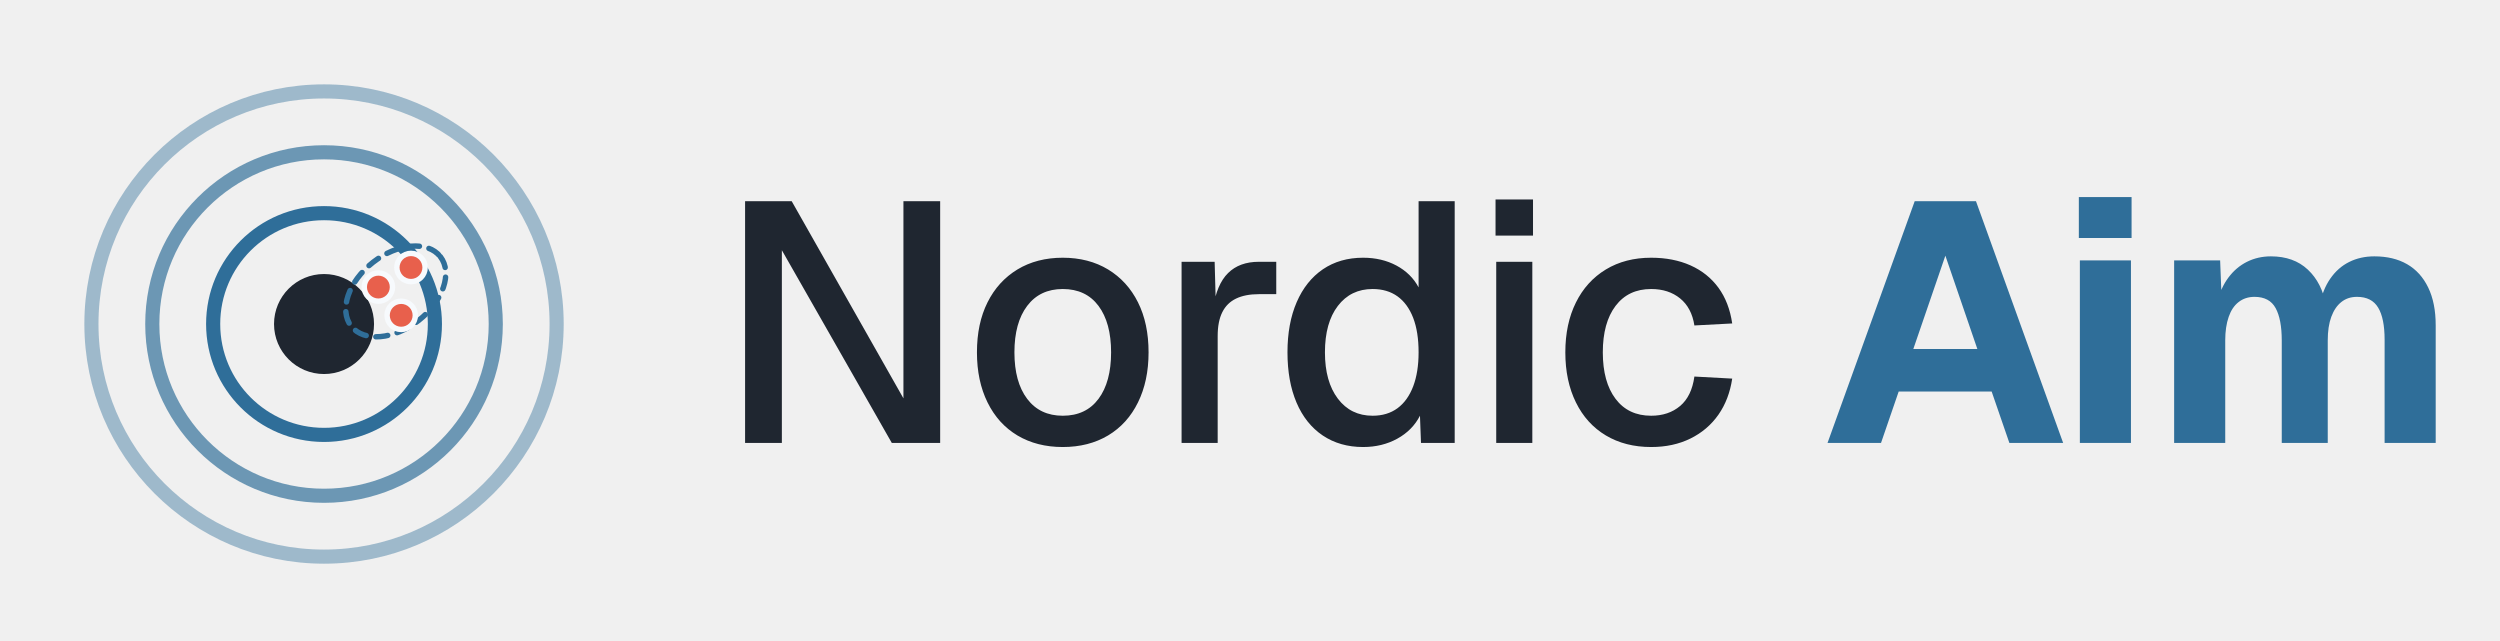
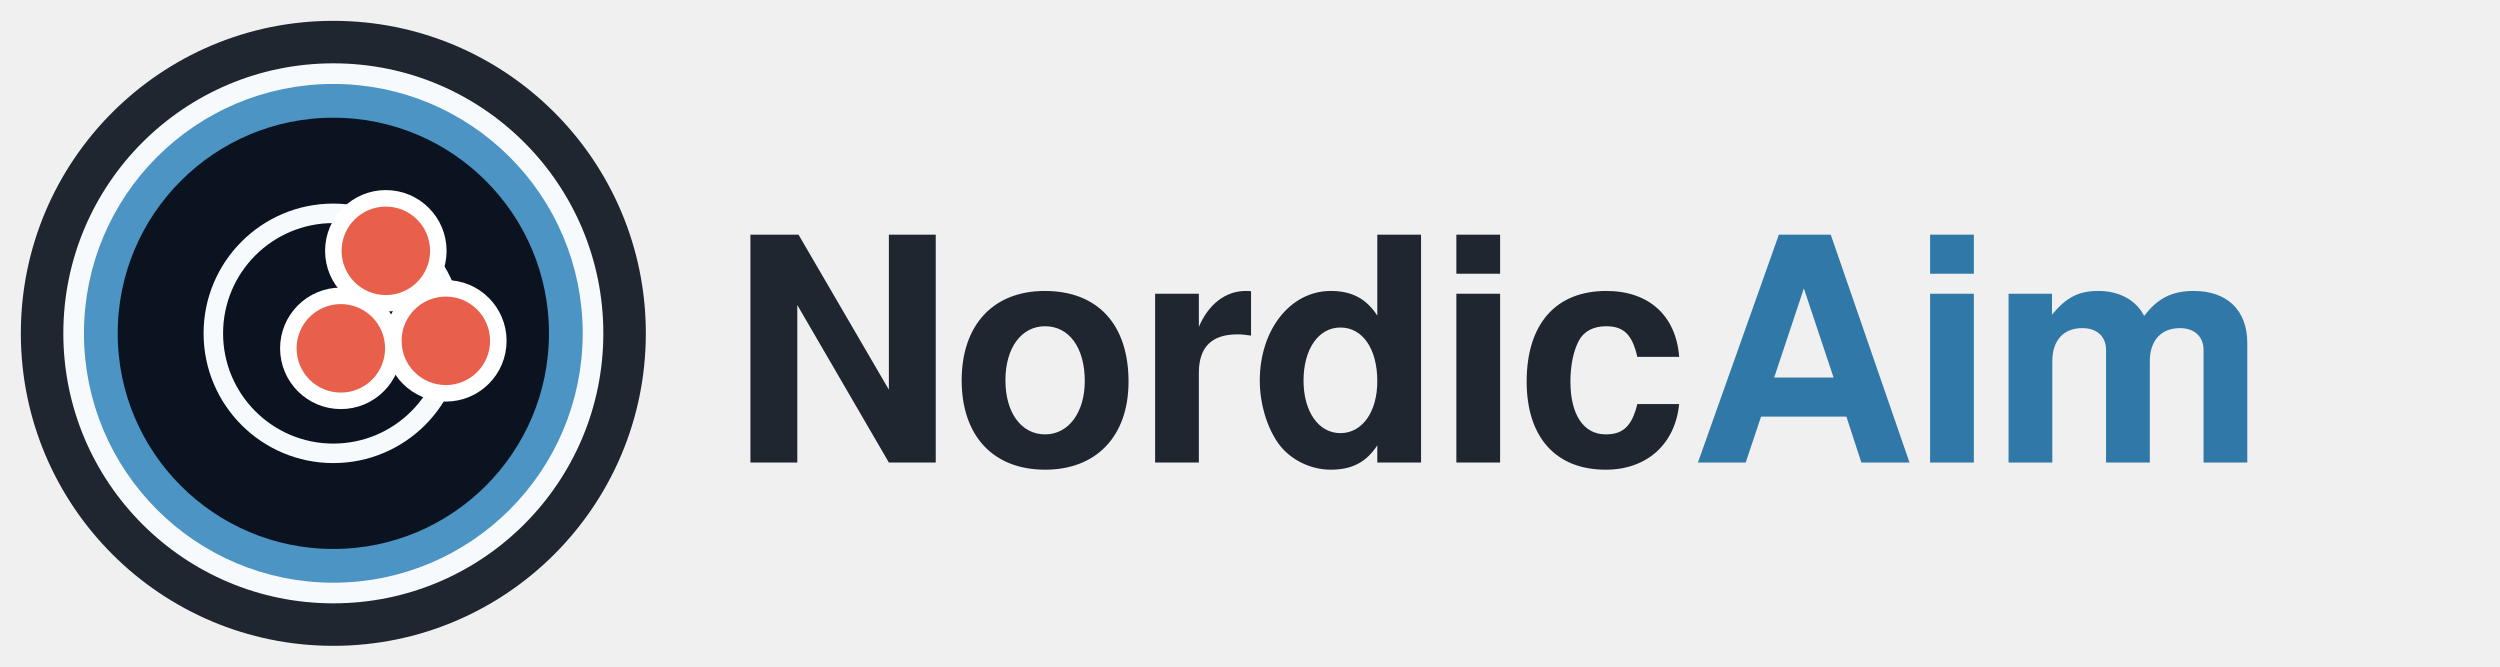
- <svg xmlns="http://www.w3.org/2000/svg" width="437" height="112" viewBox="0 0 437 112" role="img" aria-label="Nordic Aim">
-   <g transform="translate(8 8)">
-     <g transform="translate(0 0) scale(0.19)">
-       <circle cx="256" cy="256" r="214" fill="none" stroke="#2F6E99" stroke-width="13" stroke-opacity="0.42" />
-       <circle cx="256" cy="256" r="158" fill="none" stroke="#2F6E99" stroke-width="13" stroke-opacity="0.68" />
-       <circle cx="256" cy="256" r="102" fill="none" stroke="#2F6E99" stroke-width="13" stroke-opacity="1.0" />
-       <circle cx="256" cy="256" r="46" fill="#1F2630" />
-       <ellipse cx="322" cy="226" rx="52" ry="34" transform="rotate(-38 322 226)" fill="none" stroke="#2F6E99" stroke-width="5" stroke-dasharray="11 9" stroke-linecap="round" />
-       <circle cx="336" cy="204" r="13" fill="#E8604C" stroke="#F7FAFD" stroke-width="5" />
-       <circle cx="306" cy="222" r="13" fill="#E8604C" stroke="#F7FAFD" stroke-width="5" />
-       <circle cx="327" cy="248" r="13" fill="#E8604C" stroke="#F7FAFD" stroke-width="5" />
-     </g>
-     <path fill="#1F2630" d="M122.24 69.43V27.17H130.39L149.92 61.63V27.17H156.34V69.43H147.89L128.67 35.74V69.43Z M177.77 70.14Q173.25 70.14 169.85 68.12Q166.46 66.09 164.62 62.34Q162.77 58.59 162.77 53.59Q162.77 48.54 164.62 44.85Q166.46 41.16 169.85 39.10Q173.25 37.05 177.77 37.05Q182.29 37.05 185.69 39.10Q189.08 41.16 190.92 44.85Q192.77 48.54 192.77 53.59Q192.77 58.59 190.92 62.34Q189.08 66.09 185.69 68.12Q182.29 70.14 177.77 70.14ZM177.77 64.67Q181.82 64.67 184.02 61.72Q186.22 58.77 186.22 53.59Q186.22 48.42 184.02 45.47Q181.82 42.52 177.77 42.52Q173.78 42.52 171.55 45.47Q169.32 48.42 169.32 53.59Q169.32 58.77 171.55 61.72Q173.78 64.67 177.77 64.67Z M198.54 69.43V37.76H204.32L204.55 46.15L204.02 45.98Q204.67 41.69 206.67 39.73Q208.66 37.76 212.05 37.76H215.09V43.42H212.05Q209.67 43.42 208.07 44.19Q206.46 44.96 205.66 46.57Q204.85 48.18 204.85 50.74V69.43Z M230.27 70.14Q226.22 70.14 223.21 68.12Q220.21 66.09 218.63 62.37Q217.05 58.65 217.05 53.59Q217.05 48.54 218.66 44.82Q220.27 41.10 223.24 39.07Q226.22 37.05 230.27 37.05Q233.54 37.05 236.10 38.42Q238.66 39.79 239.97 42.23V27.17H246.28V69.43H240.39L240.21 64.67Q238.90 67.22 236.25 68.68Q233.60 70.14 230.27 70.14ZM231.93 64.67Q234.49 64.67 236.28 63.36Q238.06 62.05 239.02 59.55Q239.97 57.05 239.97 53.59Q239.97 50.02 239.02 47.55Q238.06 45.08 236.28 43.80Q234.49 42.52 231.93 42.52Q228.12 42.52 225.86 45.47Q223.60 48.42 223.60 53.59Q223.60 58.71 225.86 61.69Q228.12 64.67 231.93 64.67Z M253.54 69.43V37.76H259.85V69.43ZM253.42 33.18V26.87H259.97V33.18Z M280.62 70.14Q276.10 70.14 272.71 68.12Q269.31 66.09 267.47 62.34Q265.62 58.59 265.62 53.59Q265.62 48.60 267.47 44.88Q269.31 41.16 272.71 39.10Q276.10 37.05 280.62 37.05Q284.49 37.05 287.50 38.39Q290.50 39.73 292.38 42.29Q294.25 44.85 294.79 48.54L288.18 48.89Q287.70 45.80 285.68 44.16Q283.66 42.52 280.62 42.52Q276.63 42.52 274.40 45.47Q272.17 48.42 272.17 53.59Q272.17 58.77 274.40 61.72Q276.63 64.67 280.62 64.67Q283.66 64.67 285.68 62.97Q287.70 61.27 288.18 57.82L294.79 58.18Q294.25 61.81 292.38 64.49Q290.50 67.17 287.50 68.65Q284.49 70.14 280.62 70.14Z" />
-     <path fill="#2F6E99" d="M311.45 69.43 326.69 27.17H337.40L352.64 69.43H343.24L340.14 60.44H323.89L320.80 69.43ZM326.45 53.00H337.64L332.05 36.69Z M355.56 69.43V37.52H364.49V69.43ZM355.38 33.60V26.45H364.60V33.60Z M372.04 69.43V37.52H380.08L380.38 45.20L379.54 44.85Q380.20 42.29 381.54 40.50Q382.88 38.71 384.78 37.76Q386.69 36.81 388.95 36.81Q392.94 36.81 395.41 39.13Q397.88 41.45 398.59 45.38L397.46 45.44Q397.99 42.64 399.33 40.71Q400.67 38.77 402.64 37.79Q404.60 36.81 407.04 36.81Q410.38 36.81 412.76 38.18Q415.14 39.55 416.45 42.26Q417.76 44.96 417.76 48.89V69.43H408.83V51.39Q408.83 47.64 407.70 45.77Q406.57 43.89 404.01 43.89Q402.40 43.89 401.27 44.79Q400.14 45.68 399.51 47.38Q398.89 49.07 398.89 51.51V69.43H390.85V51.51Q390.85 47.82 389.78 45.86Q388.71 43.89 386.09 43.89Q384.48 43.89 383.32 44.79Q382.16 45.68 381.57 47.40Q380.97 49.13 380.97 51.51V69.43Z" />
+ <svg xmlns="http://www.w3.org/2000/svg" width="1200" height="320" viewBox="0 0 1200 320" role="img" aria-label="NordicAim">
+   <circle cx="160" cy="160" r="150" fill="#1F2630" />
+   <g class="brand-mark">
+     <circle cx="160.00" cy="160.00" r="129.60" fill="#F7FAFD" />
+     <circle cx="160.00" cy="160.00" r="111.60" fill="#0B1220" />
+     <circle cx="160.00" cy="160.00" r="111.60" fill="none" stroke="#4B94C3" stroke-width="16.20" />
+     <circle cx="160.00" cy="160.00" r="57.60" fill="none" stroke="#F7FAFD" stroke-width="9.36" />
+     <circle cx="185.20" cy="120.40" r="25.20" fill="#E8604C" stroke="#FFFFFF" stroke-width="7.92" />
+     <circle cx="214.00" cy="163.60" r="25.20" fill="#E8604C" stroke="#FFFFFF" stroke-width="7.92" />
+     <circle cx="163.60" cy="167.20" r="25.20" fill="#E8604C" stroke="#FFFFFF" stroke-width="7.92" />
  </g>
+   <text x="350" y="222" font-family="Helvetica Neue, Helvetica, Arial, sans-serif" font-size="150" font-weight="700" fill="#1F2630" letter-spacing="-3">Nordic<tspan fill="#2F78A8">Aim</tspan>
+   </text>
</svg>
